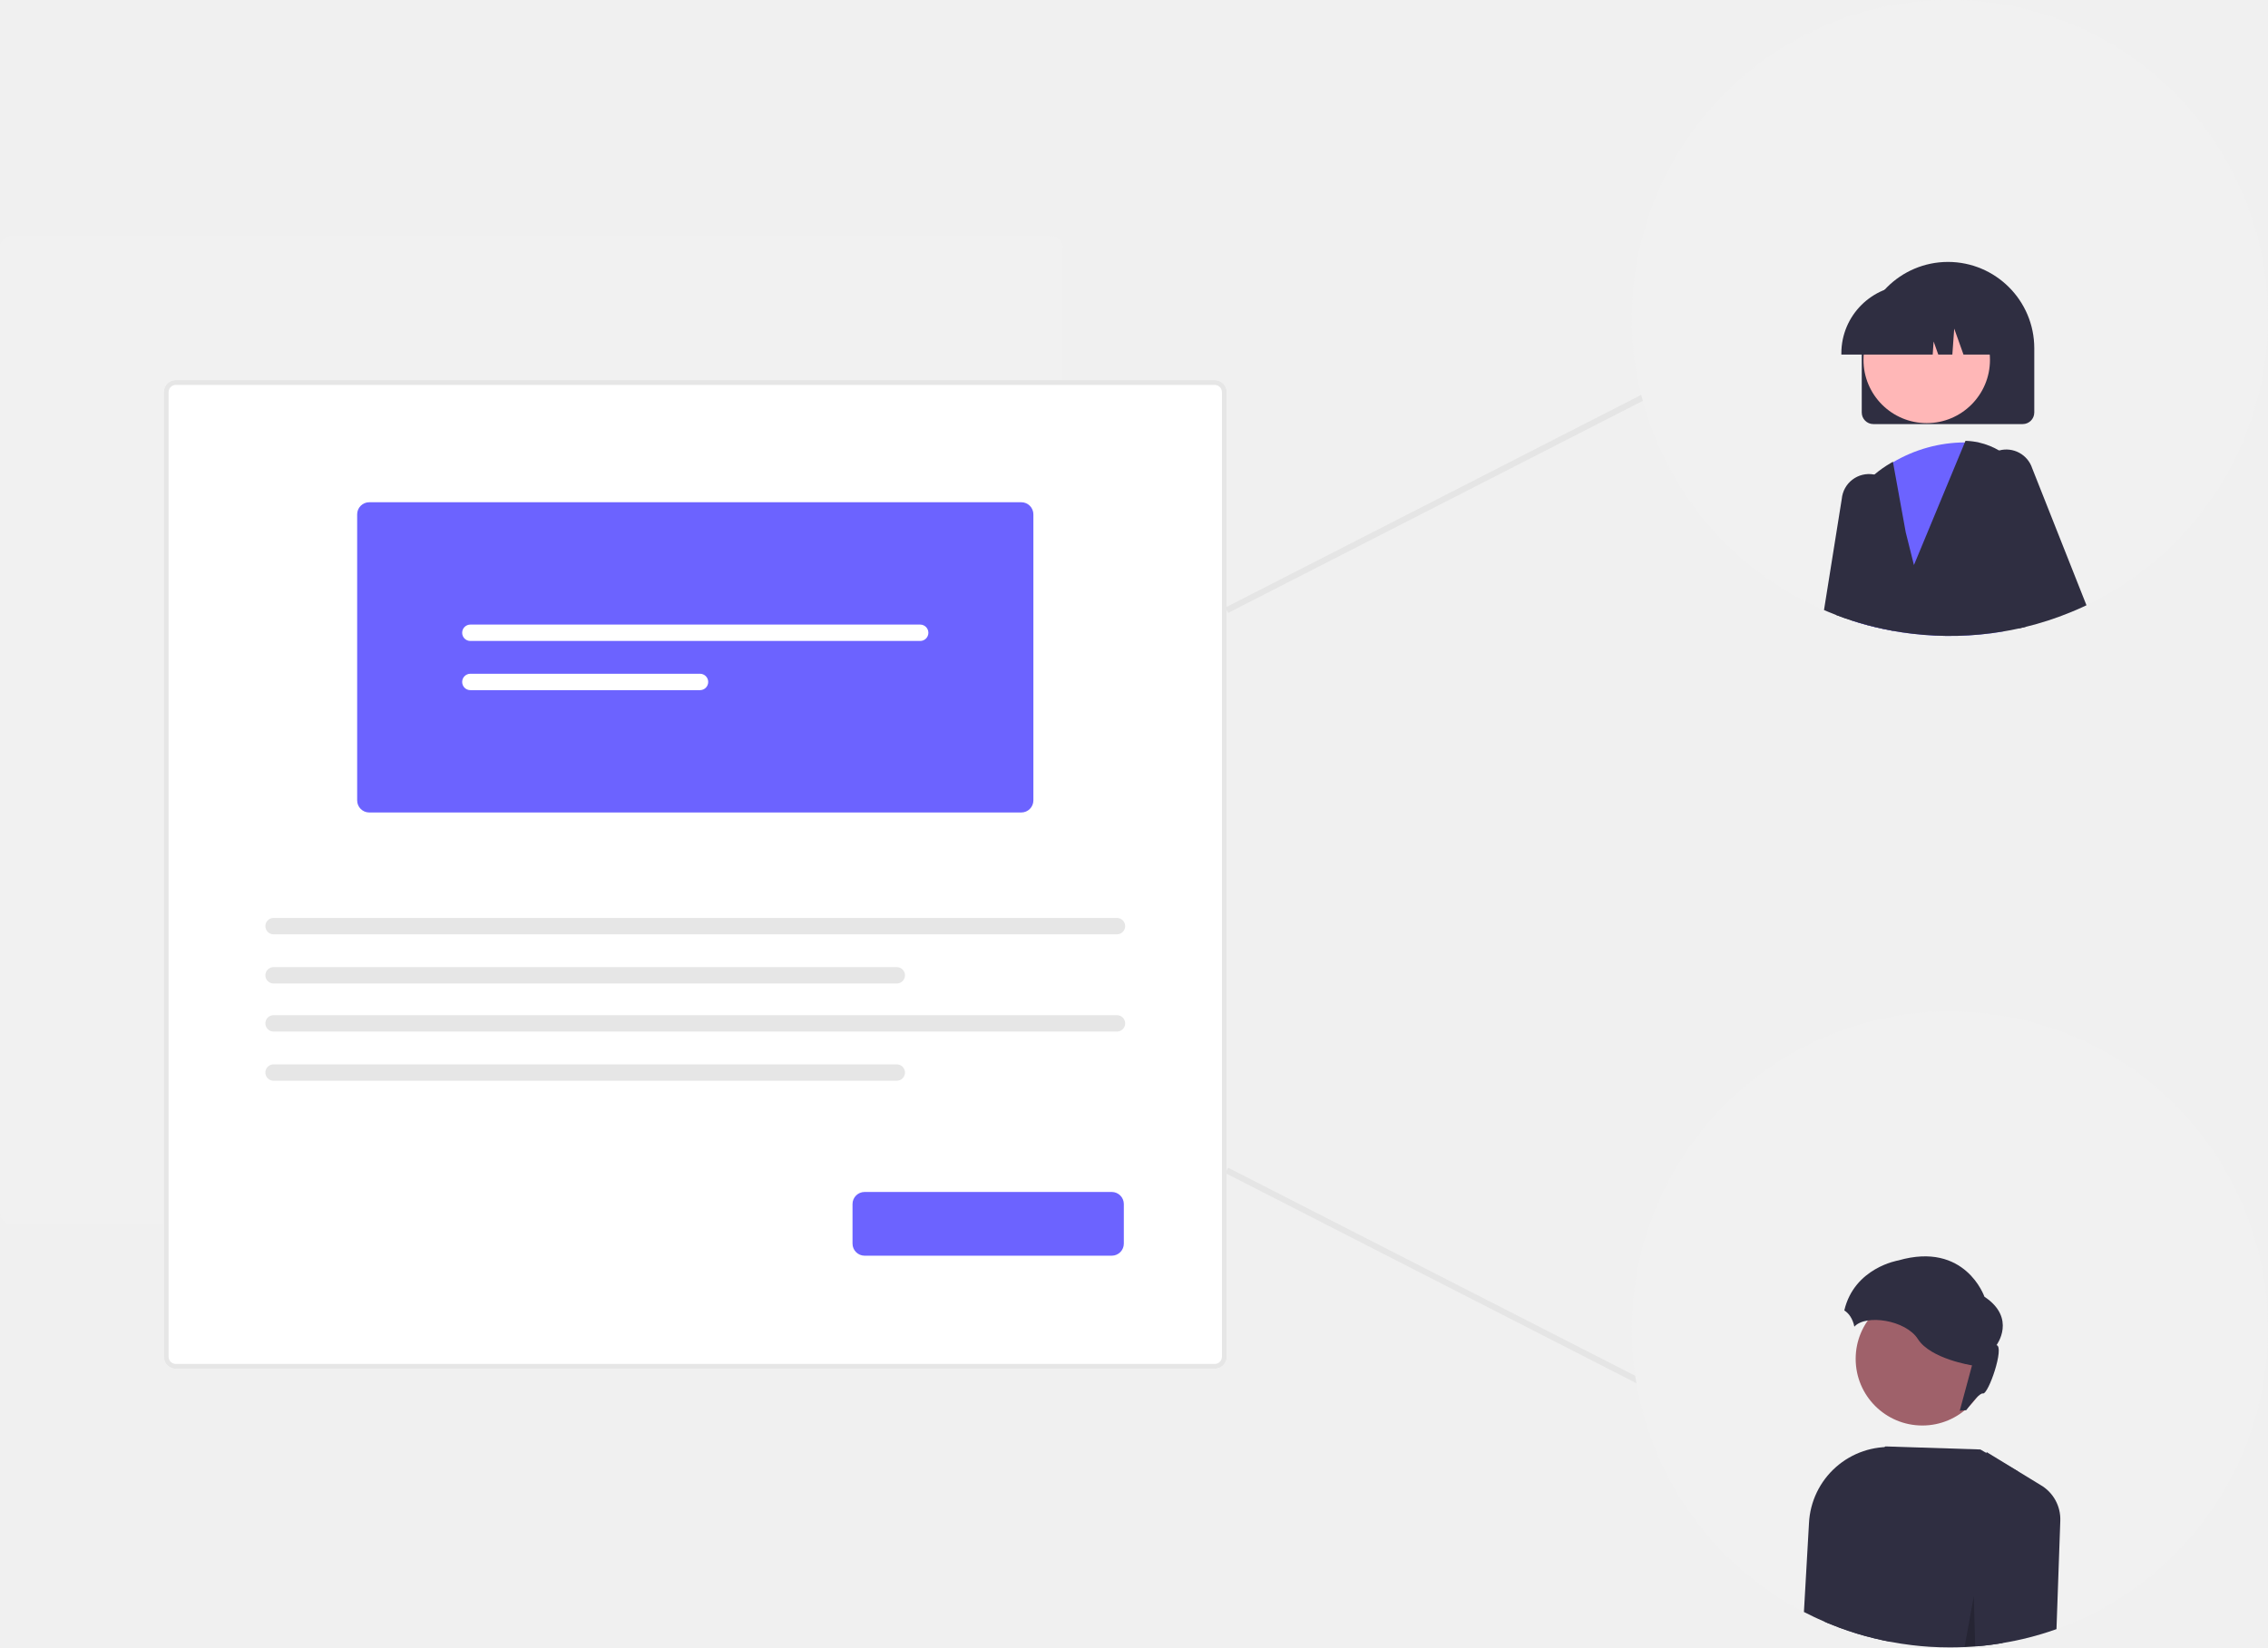
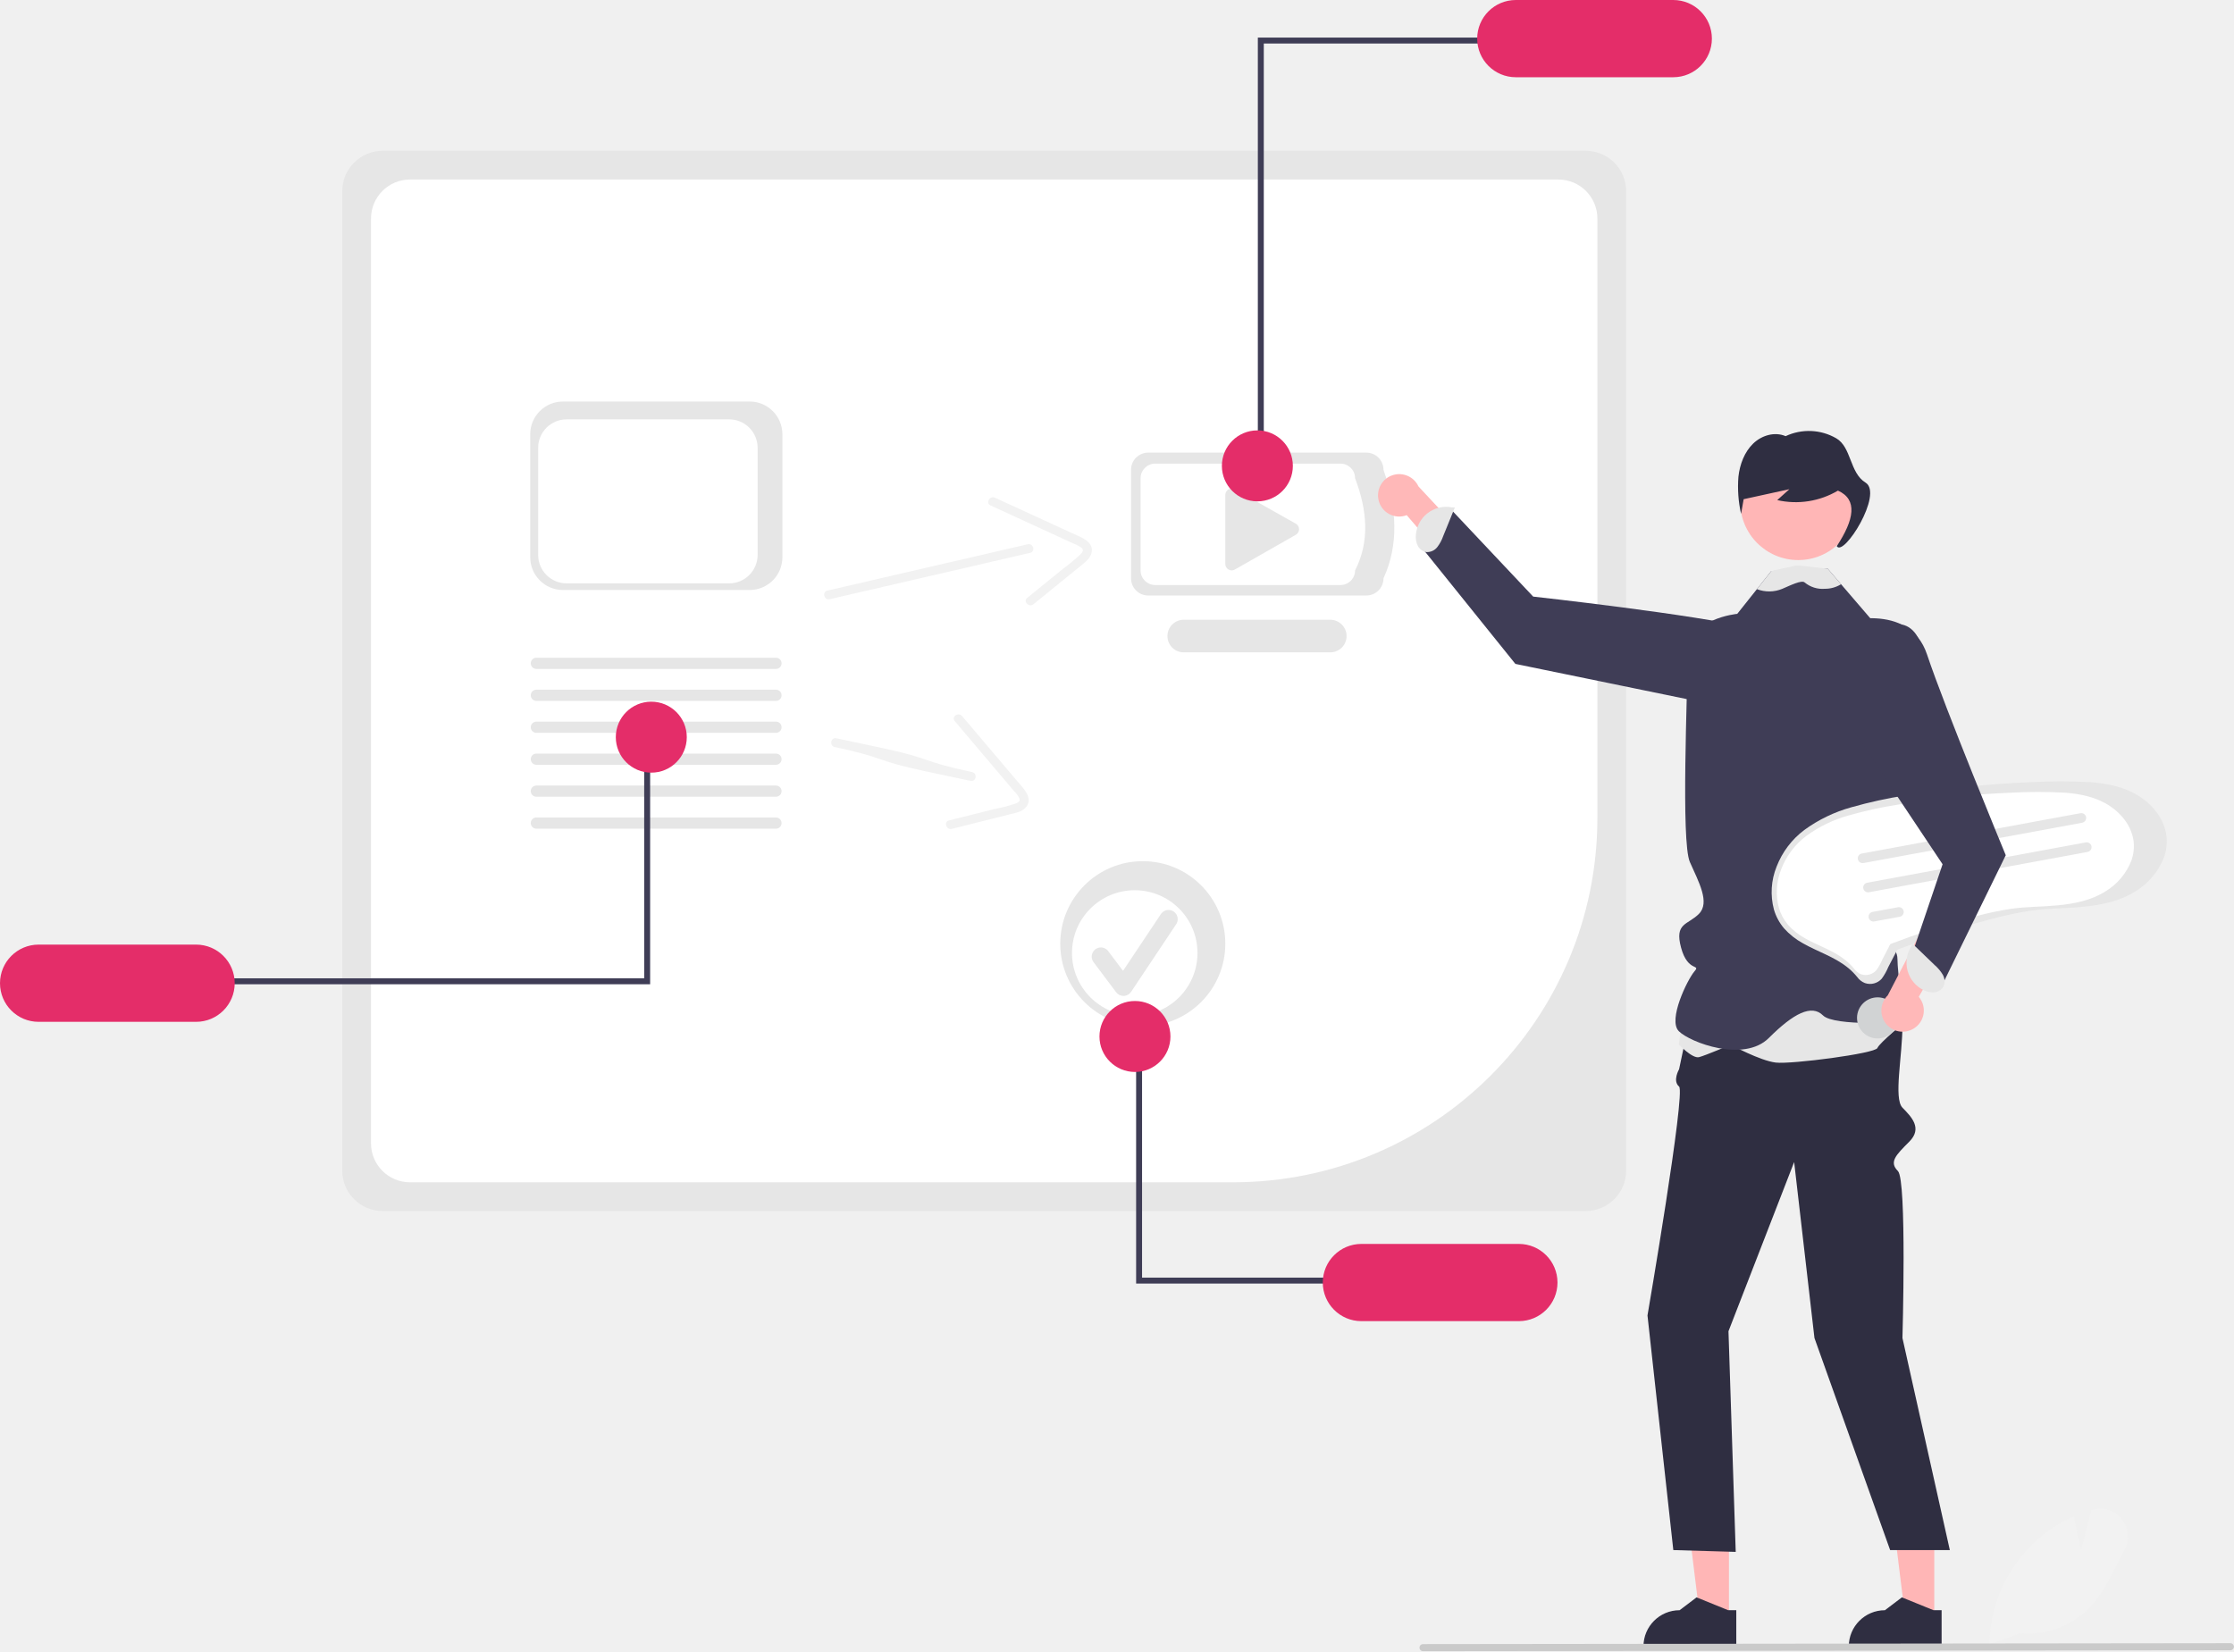
- <svg xmlns="http://www.w3.org/2000/svg" data-name="Layer 1" width="748.756" height="544" viewBox="0 0 748.756 544">
-   <path id="afc9d580-0597-47f8-8d6e-fc257147a8f0-88" data-name="Path 141" d="M572.581,582.361H229.608a3.992,3.992,0,0,1-3.986-3.986V259.866a3.992,3.992,0,0,1,3.986-3.986H572.581a3.992,3.992,0,0,1,3.986,3.986V578.373a3.991,3.991,0,0,1-3.986,3.986Z" transform="translate(-225.622 -178)" fill="#f1f1f1" />
-   <path id="e34981b4-331f-4814-b9c1-049fb16dec76-89" data-name="Path 141" d="M626.645,629.99H283.673a3.992,3.992,0,0,1-3.986-3.986V307.496a3.992,3.992,0,0,1,3.986-3.986H626.645a3.992,3.992,0,0,1,3.986,3.986V626.003a3.991,3.991,0,0,1-3.986,3.986Z" transform="translate(-225.622 -178)" fill="#fff" />
-   <path id="a2600800-a3f4-47d1-8737-15b465535924-90" data-name="Path 141" d="M626.645,629.99H283.673a3.992,3.992,0,0,1-3.986-3.986V307.496a3.992,3.992,0,0,1,3.986-3.986H626.645a3.992,3.992,0,0,1,3.986,3.986V626.003a3.991,3.991,0,0,1-3.986,3.986ZM283.673,305.101a2.395,2.395,0,0,0-2.39,2.39v318.513a2.395,2.395,0,0,0,2.39,2.39H626.645a2.394,2.394,0,0,0,2.39-2.39V307.496a2.395,2.395,0,0,0-2.39-2.39Z" transform="translate(-225.622 -178)" fill="#e6e6e6" />
-   <path id="a8fe7ae2-6f47-45df-be8d-b892880563c0-91" data-name="Path 154" d="M562.796,446.295H347.522a3.991,3.991,0,0,1-3.986-3.986V347.835a3.991,3.991,0,0,1,3.986-3.986H562.796A3.991,3.991,0,0,1,566.782,347.835v94.473A3.991,3.991,0,0,1,562.796,446.295Z" transform="translate(-225.622 -178)" fill="#6c63ff" />
-   <path id="b7bf9426-ca73-4358-890f-d1376d5f4b12-92" data-name="Path 142" d="M380.908,384.245a2.706,2.706,0,0,0,0,5.413H529.41a2.706,2.706,0,0,0,0-5.413Z" transform="translate(-225.622 -178)" fill="#fff" />
-   <path id="b3681a75-ff01-4122-a583-752cbc1ce68c-93" data-name="Path 143" d="M380.908,400.485a2.706,2.706,0,0,0,0,5.413h75.813a2.706,2.706,0,0,0,0-5.413Z" transform="translate(-225.622 -178)" fill="#fff" />
-   <path id="a75e283e-50b0-4235-b5a4-12e675701b13-94" data-name="Path 142" d="M315.938,481.116a2.706,2.706,0,0,0,0,5.413H594.38a2.706,2.706,0,0,0,0-5.413Z" transform="translate(-225.622 -178)" fill="#e6e6e6" />
-   <path id="e687bd99-3e2f-4168-8720-c6d93eec3351-95" data-name="Path 143" d="M315.938,497.356a2.706,2.706,0,0,0,0,5.413H521.691a2.706,2.706,0,0,0,0-5.413Z" transform="translate(-225.622 -178)" fill="#e6e6e6" />
-   <path id="fc98a7a5-65df-4714-b48f-420e305e1e91-96" data-name="Path 142" d="M315.938,513.228a2.706,2.706,0,0,0,0,5.413H594.38a2.706,2.706,0,0,0,0-5.413Z" transform="translate(-225.622 -178)" fill="#e6e6e6" />
-   <path id="b3271b61-6b23-4d85-98aa-a8ac62b2a491-97" data-name="Path 143" d="M315.938,529.467a2.706,2.706,0,0,0,0,5.413H521.691a2.706,2.706,0,0,0,0-5.413Z" transform="translate(-225.622 -178)" fill="#e6e6e6" />
-   <path id="aa38f211-9440-40aa-9a64-89f0e0d5fce4-98" data-name="Path 154" d="M592.658,592.651H511.059a3.991,3.991,0,0,1-3.986-3.986V575.591a3.991,3.991,0,0,1,3.986-3.986h81.599a3.991,3.991,0,0,1,3.986,3.986v13.074A3.991,3.991,0,0,1,592.658,592.651Z" transform="translate(-225.622 -178)" fill="#6c63ff" />
-   <rect x="622.142" y="343.24" width="154.855" height="2" transform="translate(-305.6369 178.351) rotate(-27.09063)" fill="#e5e5e5" />
-   <rect x="698.57" y="522.312" width="2" height="154.855" transform="translate(-378.5235 771.5667) rotate(-62.9181)" fill="#e5e5e5" />
-   <path d="M974.378,283a105.092,105.092,0,0,1-57.24,93.54c-.89.46-1.79.91-2.69,1.33-.53.26-1.06.5-1.59.74-1.3.59-2.62,1.16-3.95,1.69a101.522,101.522,0,0,1-14.57,4.71c-.7.18-1.42.34-2.13.5q-2.685.6-5.41,1.04a105.579,105.579,0,0,1-30,.7q-3.105-.36-6.16-.92c-.97-.18-1.94-.37-2.9-.57-.13-.03-.26-.06-.39-.08a99.331,99.331,0,0,1-10.2-2.72c-1.8-.58-3.59-1.2-5.34-1.88q-1.365-.525-2.7-1.08c-.44-.18-.88-.37-1.31-.56A105.009,105.009,0,1,1,974.378,283Z" transform="translate(-225.622 -178)" fill="#f1f1f1" />
-   <path d="M974.378,617a105.331,105.331,0,0,1-44.97,86.17c-.26.18-.52.36-.78.53-1.52,1.05-3.07,2.06-4.66,3.01-1.01.62-2.04,1.22-3.07,1.81-1.24.7-2.49,1.37-3.76,2.02-.29.15-.58.3-.88.44-1.06.54-2.13,1.06-3.22,1.55-.06.03-.12.05-.18.08-.36.16-.73.33-1.11.49-2.35,1.04-4.75,2-7.2,2.86-.17.07-.35.13-.53.19a101.17,101.17,0,0,1-17.25,4.4c-1.11.2-2.229.36-3.35.51-.18.03-.37.06-.55.08-1.53.2-3.07.36-4.62.49-.18.02-.36.03-.54.04-1.16.1-2.33.17-3.51.22-1.6.07-3.2.11-4.82.11q-3.405,0-6.77-.21c-1.95-.13-3.89-.3-5.81-.54-1.17-.14-2.34-.3-3.49-.48-1.27-.19-2.54-.41-3.79-.65-.62-.12-1.24-.25-1.86-.38-.1-.02-.21-.04-.31-.06-1-.21-1.99-.43-2.97-.68a100.543,100.543,0,0,1-11.46-3.5q-1.92-.72-3.81-1.5c-.39-.16-.78-.33-1.16-.5-.69-.29-1.37-.6-2.05-.91-.51-.23-1.02-.47-1.53-.71-1.08-.5-2.14-1.03-3.2-1.58-.85-.43-1.7-.89-2.53-1.35-.02-.01-.03-.02-.05-.03A105.008,105.008,0,1,1,974.378,617Z" transform="translate(-225.622 -178)" fill="#f1f1f1" />
-   <path d="M868.738,264.49a28.514,28.514,0,0,0-28.48,28.48v21.25a3.828,3.828,0,0,0,3.83,3.82h49.3a3.828,3.828,0,0,0,3.83-3.82V292.97A28.517,28.517,0,0,0,868.738,264.49Z" transform="translate(-225.622 -178)" fill="#2f2e41" />
-   <path d="M854.188,353.9l-2.73-12.3a9.012,9.012,0,0,0-2.57-4.58,10.853,10.853,0,0,0-3.95-2.19c-.17-.04-.34-.08-.52-.11a1.921,1.921,0,0,0-.23-.05,9.015,9.015,0,0,0-10.52,8.04l-2.32,14.51L827.798,379.44c.43.19.87.38,1.31.56q1.335.555,2.7,1.08c1.75.68,3.54,1.3,5.34,1.88a99.331,99.331,0,0,0,10.2,2.72c.13.02.26.05.39.08.96.2,1.93.39,2.9.57l4.85-26.57Z" transform="translate(-225.622 -178)" fill="#2f2e41" />
-   <circle cx="636.09" cy="118.843" r="20.879" fill="#ffb7b7" />
-   <path d="M884.278,366.72l-4.46-35.16-.94-7.45h-.01l-.42-.01c-1.42-.05-2.8-.06-4.16-.01a46.849,46.849,0,0,0-23.71,6.56,44.622,44.622,0,0,0-5.36,3.84l-.08.08-.2.26-7.09,9.12-.01.18-.69,38.83a99.331,99.331,0,0,0,10.2,2.72c.13.02.26.05.39.08.96.2,1.93.39,2.9.57q3.06.555,6.16.92a105.579,105.579,0,0,0,30-.7Z" transform="translate(-225.622 -178)" fill="#6c63ff" />
-   <path d="M891.578,331.79a23.331,23.331,0,0,0-12.7-7.68h-.01a22.459,22.459,0,0,0-4.02-.53l-.35-.01-.21.52-16.8,40.5-2.71-10.82L850.578,330.65l-.03-.17-.63.37a37.149,37.149,0,0,0-5.5,3.87A37.598,37.598,0,0,0,831.588,357.26a38.3,38.3,0,0,0-.47,7.89l.69,15.93c1.75.68,3.54,1.3,5.34,1.88a99.331,99.331,0,0,0,10.2,2.72c.13.02.26.05.39.08.96.2,1.93.39,2.9.57q3.06.555,6.16.92a105.579,105.579,0,0,0,30-.7q2.73-.435,5.41-1.04c.71-.16,1.43-.32,2.13-.5l-1.51-4.45,4-30.89A23.186,23.186,0,0,0,891.578,331.79Z" transform="translate(-225.622 -178)" fill="#2f2e41" />
-   <path d="M896.538,332.65A8.991,8.991,0,0,0,885.598,326.76a8.189,8.189,0,0,0-1.06.35,8.996,8.996,0,0,0-5.6,8.35l.04,18.69,5.3,12.57,7.93,18.79c.71-.16,1.43-.32,2.13-.5a101.522,101.522,0,0,0,14.57-4.71c1.33-.53,2.65-1.1,3.95-1.69.53-.24,1.06-.48,1.59-.74Z" transform="translate(-225.622 -178)" fill="#2f2e41" />
-   <path d="M860.308,272.14H856.048a22.528,22.528,0,0,0-22.52,22.53v.42h30.15l.31-4.33,1.54,4.33h4.64l.62-8.58,3.06,8.58h8.98v-.42A22.551,22.551,0,0,0,860.308,272.14Z" transform="translate(-225.622 -178)" fill="#2f2e41" />
-   <path d="M851.158,655.88A26.461,26.461,0,0,0,822.838,680.99l-1.67,29.31c1.06.55,2.12,1.08,3.2,1.58.51.24,1.02.48,1.53.71.68.31,1.36.62,2.05.91.38.17.77.34,1.16.5q1.89.78,3.81,1.5a100.543,100.543,0,0,0,11.46,3.5c.98.25,1.97.47,2.97.68.1.02.21.04.31.06.62.13,1.24.26,1.86.38l2.12-64.21Z" transform="translate(-225.622 -178)" fill="#2f2e41" />
-   <path d="M878.248,721.63c1.55-.13,3.09-.29,4.62-.49.18-.02.37-.05.55-.08,1.12-.15,2.24-.31,3.35-.51.09-2.71.06-4.66.06-4.9l4.97-51.79-10.36-6.04-2.02-1.18-31.32-1.01-.26.22-15.04,13.04-4.85,44.61c.38.17.77.34,1.16.5q1.89.78,3.81,1.5a100.57,100.57,0,0,0,11.46,3.5c.98.25,1.97.47,2.97.68.1.02.21.04.31.06.62.13,1.24.26,1.86.38,1.25.24,2.52.46,3.79.65,1.15.18,2.32.34,3.49.48,1.92.24,3.86.41,5.81.54q3.36.21,6.77.21c1.62,0,3.22-.04,4.82-.11,1.18-.05,2.35-.12,3.51-.22Z" transform="translate(-225.622 -178)" fill="#2f2e41" />
-   <path d="M899.198,668.32l-17.74-10.84-.02.34-3.19,63.81c1.55-.13,3.09-.29,4.62-.49.18-.02.37-.05.55-.08,1.12-.15,2.24-.31,3.35-.51a101.17,101.17,0,0,0,17.25-4.4c.18-.06.36-.12.53-.19l1.26-35.78A13.096,13.096,0,0,0,899.198,668.32Z" transform="translate(-225.622 -178)" fill="#2f2e41" />
-   <circle cx="634.638" cy="448.716" r="22.008" fill="#9f616a" />
-   <path d="M852.303,594.219c22.165-6.392,28.456,11.979,28.456,11.979,10.684,7.088,3.995,15.975,3.995,15.975,2.696.599-2.694,16.375-4.492,15.975-.959-.213-3.425,2.731-5.517,5.522a11.07,11.07,0,0,0-2.137.205l4.058-15.013s-13.679-2.096-17.873-8.685c-4.012-6.304-17.221-8.295-20.98-4.084a9.505,9.505,0,0,0-1.341-3.404,6.801,6.801,0,0,0-1.971-1.976C837.826,596.59,852.303,594.219,852.303,594.219Z" transform="translate(-225.622 -178)" fill="#2f2e41" />
-   <path d="M877.708,721.67c-1.16.1-2.33.17-3.51.22l3.08-16.92v1.17Z" transform="translate(-225.622 -178)" opacity="0.2" />
+ <svg xmlns="http://www.w3.org/2000/svg" data-name="Layer 1" width="751.951" height="555.868" viewBox="0 0 751.951 555.868">
+   <path d="M757.765,579.763H352.83a13.625,13.625,0,0,1-13.609-13.609V236.431a13.625,13.625,0,0,1,13.609-13.609H757.765a13.625,13.625,0,0,1,13.609,13.609V566.154A13.625,13.625,0,0,1,757.765,579.763Z" transform="translate(-224.0247 -172.0659)" fill="#e6e6e6" />
+   <path d="M362.011,232.509a13.124,13.124,0,0,0-13.109,13.109V556.975a13.124,13.124,0,0,0,13.109,13.108H639.174a122.66,122.66,0,0,0,122.521-122.521V245.618a13.124,13.124,0,0,0-13.109-13.109Z" transform="translate(-224.0247 -172.0659)" fill="#fff" />
+   <path d="M683.925,372.54H610.5a5.782,5.782,0,0,1-5.776-5.776V330.219a5.782,5.782,0,0,1,5.776-5.776h73.424a5.782,5.782,0,0,1,5.776,5.776c4.543,12.932,5.189,25.221,0,36.545A5.782,5.782,0,0,1,683.925,372.54Z" transform="translate(-224.0247 -172.0659)" fill="#e6e6e6" />
+   <path d="M675.226,369.008H612.845a4.913,4.913,0,0,1-4.907-4.907V333.052a4.913,4.913,0,0,1,4.907-4.907h62.382a4.913,4.913,0,0,1,4.907,4.907c4.21,11.058,4.887,21.521,0,31.049A4.913,4.913,0,0,1,675.226,369.008Z" transform="translate(-224.0247 -172.0659)" fill="#fff" />
+   <path d="M671.862,391.683H622.4a5.488,5.488,0,0,1-.02-10.975h49.482a5.488,5.488,0,0,1,0,10.975Z" transform="translate(-224.0247 -172.0659)" fill="#e6e6e6" />
+   <path d="M638.606,336.528a2.153,2.153,0,0,0-2.146,2.149v23.261a2.145,2.145,0,0,0,3.208,1.864l20.531-11.707a2.144,2.144,0,0,0-.01-3.733l-20.53-11.555A2.142,2.142,0,0,0,638.606,336.528Z" transform="translate(-224.0247 -172.0659)" fill="#e6e6e6" />
+   <path d="M938.139,683.43a9.168,9.168,0,0,0-9.789-3.129l-.384.114-3.447,13.459c-.516-2.006-1.622-6.534-2.318-10.966l-.06-.366-.342.15a46.75,46.75,0,0,0-10.084,6.078A48.361,48.361,0,0,0,893.631,725.188l-.006.258-.006.162.456-.162,9.795-3.501a29.241,29.241,0,0,0,23.578-8.792c3.958-4.174,6.672-9.543,9.297-14.738.769-1.513,1.555-3.075,2.36-4.576A9.319,9.319,0,0,0,938.139,683.43Z" transform="translate(-224.0247 -172.0659)" fill="#f2f2f2" />
+   <path d="M687.995,340.212a7.098,7.098,0,0,0,9.517,5.28l29.275,34.056,3.706-12.572-29.023-31.157a7.136,7.136,0,0,0-13.474,4.393Z" transform="translate(-224.0247 -172.0659)" fill="#ffb8b8" />
+   <polygon points="581.955 545.239 572.267 545.239 567.658 507.87 581.957 507.87 581.955 545.239" fill="#ffb6b6" />
+   <path d="M805.721,714.141l-10.344-4.207-.296-.122-5.711,4.329a12.161,12.161,0,0,0-12.159,12.159v.395h31.237V714.141Z" transform="translate(-224.0247 -172.0659)" fill="#2f2e41" />
+   <polygon points="651.067 545.239 641.379 545.239 636.77 507.87 651.069 507.87 651.067 545.239" fill="#ffb6b6" />
+   <path d="M874.833,714.141l-10.344-4.207-.296-.122-5.711,4.329a12.161,12.161,0,0,0-12.159,12.159v.395h31.237V714.141Z" transform="translate(-224.0247 -172.0659)" fill="#2f2e41" />
+   <path d="M852.226,494.155s12.152,12.642,12.152,23.029-3.038,24.65,0,27.772,6.835,6.919,2.278,11.476-6.835,6.835-3.797,9.873,1.519,56.201,1.519,56.201L880.327,693.897H860.234l-25.475-71.391-6.835-59.239-22.105,56.96,2.441,74.282-21.006-.613-8.695-78.985s12.911-75.134,10.633-77.06,0-5.813,0-5.813l6.076-28.77Z" transform="translate(-224.0247 -172.0659)" fill="#2f2e41" />
+   <path d="M828.435,404.522s4.132-16.282-14.904-20.95-73.449-10.665-73.449-10.665l-27.499-29.18-9.318,13.532,30.827,38.308,73.043,15.003Z" transform="translate(-224.0247 -172.0659)" fill="#3f3d56" />
+   <path d="M707.794,356.262a12.889,12.889,0,0,0,1.979-3.665l3.944-9.69-1.024-.043a10.23,10.23,0,0,0-12.095,9.316,6.661,6.661,0,0,0,.644,3.621,3.947,3.947,0,0,0,2.891,2.12A4.364,4.364,0,0,0,707.794,356.262Z" transform="translate(-224.0247 -172.0659)" fill="#e6e6e6" />
+   <path d="M791.388,507.149l-2.278,16.516s4.557,4.894,6.835,4.282,10.633-4.173,10.633-4.173,9.873,5.396,15.189,6.008,33.417-3.059,34.176-4.894,9.587-9.019,9.587-9.019l-3.511-20.955Z" transform="translate(-224.0247 -172.0659)" fill="#e6e6e6" />
+   <path d="M865.383,449.369s-1.929,15.926-.41,17.392c1.519,1.458-1.519,10.686-4.557,16.762s2.278,6.835,2.278,11.392,2.278,21.265,2.278,21.265-23.544,1.519-27.341-2.278-9.873-.759-18.227,7.595-26.498,1.519-30.295-2.278,2.954-17.468,5.233-20.118-2.195.418-4.473-7.982,2.195-7.595,5.992-11.392,0-10.633-3.038-17.468-.759-57.72-.759-69.871,16.708-13.671,16.708-13.671l6.615-8.316,4.861-6.114,9.524-.38.251-.008,9.212-.372,4.473,5.21,9.873,11.498,11.392,2.278c9.114,3.038,6.835,22.025,6.835,22.025Z" transform="translate(-224.0247 -172.0659)" fill="#3f3d56" />
+   <circle cx="605.277" cy="169.023" r="19.522" fill="#ffb6b6" />
+   <path d="M851.938,334.521c-5.37-3.293-4.682-11.903-9.855-14.91a18.424,18.424,0,0,0-17.032-.715c-3.644-1.559-8.01-.315-10.925,2.5s-4.493,6.968-4.959,11.145a41.705,41.705,0,0,0,.894,12.526q.434-2.475.869-4.949l15.39-3.364q-2.044,1.836-4.087,3.672a27.956,27.956,0,0,0,20.437-3.196c6.7,3.004,5.486,9.749-.396,18.701C844.551,359.729,858.056,338.274,851.938,334.521Z" transform="translate(-224.0247 -172.0659)" fill="#2f2e41" />
+   <path d="M843.708,368.736a1.542,1.542,0,0,1-.137.099,10.227,10.227,0,0,1-5.324,1.443,9.414,9.414,0,0,1-6.782-2.127c-.995-.942-4.952,1.048-7.549,2.149a11.46,11.46,0,0,1-8.529.099l4.861-6.114,8.011-1.776h2l8.976,1.017Z" transform="translate(-224.0247 -172.0659)" fill="#e6e6e6" />
+   <path d="M974.791,727.627l-271.75.307a1.191,1.191,0,1,1-.012-2.381h.012l271.75-.307a1.191,1.191,0,0,1,0,2.381Z" transform="translate(-224.0247 -172.0659)" fill="#cacaca" />
+   <polygon points="425.383 155.694 423.383 155.694 423.383 12.651 502.04 12.651 502.04 14.651 425.383 14.651 425.383 155.694" fill="#3f3d56" />
+   <path d="M787.237,172.066h-53a13,13,0,1,0,0,26h53a13,13,0,0,0,0-26Z" transform="translate(-224.0247 -172.0659)" fill="#e42d69" />
+   <circle cx="423.223" cy="156.834" r="11.946" fill="#e42d69" />
+   <path d="M503.297,373.788,555.703,361.661l15.042-3.481c1.882-.435,1.1-3.332-.782-2.897l-52.406,12.127-15.043,3.481c-1.882.435-1.1,3.332.782,2.897Z" transform="translate(-224.0247 -172.0659)" fill="#f2f2f2" />
+   <path d="M557.413,342.206l28.055,12.905a9.289,9.289,0,0,1,2.655,1.437c.774.758.211,1.488-.421,2.149a63.263,63.263,0,0,1-5.971,4.929l-11.952,9.717c-1.5,1.22.617,3.348,2.103,2.14l10.41-8.463,5.205-4.232c1.475-1.199,3.27-2.422,3.862-4.332,1.245-4.013-3.668-5.608-6.399-6.864l-12.217-5.62L558.94,339.623c-1.74-.8-3.281,1.776-1.528,2.583Z" transform="translate(-224.0247 -172.0659)" fill="#f2f2f2" />
+   <path d="M944.566,440.449c-4.998-3.389-11.07-4.648-17.005-5.075a182.41,182.41,0,0,0-20.252.024q-10.51.416-20.977,1.521-10.452,1.106-20.817,2.899a153.828,153.828,0,0,0-18.331,4.012,49.195,49.195,0,0,0-15.852,7.655,28.072,28.072,0,0,0-9.315,12.325,22.891,22.891,0,0,0-.899,14.456,17.234,17.234,0,0,0,3.408,6.331,23.744,23.744,0,0,0,6.348,5.026c4.958,2.831,10.576,4.533,15.06,8.158a21.29,21.29,0,0,1,3.215,3.197,5.835,5.835,0,0,0,2.583,2.032,5.275,5.275,0,0,0,5.668-1.459,19.189,19.189,0,0,0,2.231-3.966l2.366-4.564a6.382,6.382,0,0,1,.591-1.141c.177-.211-.14.004-.079-.051.033-.031.102-.03.14-.054a3.427,3.427,0,0,1,.611-.234q3.282-1.251,6.594-2.425c8.149-2.904,16.397-5.581,24.774-7.75a119.875,119.875,0,0,1,13.096-2.74c5.716-.814,11.518-.72,17.26-1.276,6.182-.599,12.56-1.85,17.862-5.254a23.193,23.193,0,0,0,9.602-11.493,16.08,16.08,0,0,0,.801-7.116C952.56,448.052,949.01,443.462,944.566,440.449Z" transform="translate(-224.0247 -172.0659)" fill="#e6e6e6" />
+   <path d="M934.337,443.503c-4.517-3.062-10.004-4.2-15.367-4.586a164.839,164.839,0,0,0-18.301.022q-9.497.376-18.956,1.374-9.445 1-18.811,2.62a139.01,139.01,0,0,0-16.565,3.626A44.456,44.456,0,0,0,832.011,453.476a25.368,25.368,0,0,0-8.418,11.138,20.686,20.686,0,0,0-.813,13.063,15.574,15.574,0,0,0,3.079,5.721,21.457,21.457,0,0,0,5.737,4.542c4.48,2.558,9.557,4.097,13.609,7.372a19.239,19.239,0,0,1,2.906,2.889,5.273,5.273,0,0,0,2.334,1.836,4.767,4.767,0,0,0,5.122-1.319,17.341,17.341,0,0,0,2.016-3.584l2.138-4.124a5.767,5.767,0,0,1,.534-1.031c.16-.191-.126.004-.072-.046.03-.028.092-.027.126-.049a3.097,3.097,0,0,1,.552-.212q2.966-1.131,5.959-2.191c7.364-2.625,14.817-5.044,22.388-7.003a108.324,108.324,0,0,1,11.835-2.476c5.165-.736,10.409-.65,15.597-1.153,5.586-.541,11.351-1.672,16.141-4.748a20.959,20.959,0,0,0,8.677-10.386,14.531,14.531,0,0,0,.724-6.43C941.561,450.373,938.352,446.226,934.337,443.503Z" transform="translate(-224.0247 -172.0659)" fill="#fff" />
+   <path d="M924.877,449.033,851.276,462.607a1.628,1.628,0,1,1-.6-3.201l.01-.002,73.601-13.575a1.628,1.628,0,1,1,.591,3.203Z" transform="translate(-224.0247 -172.0659)" fill="#e6e6e6" />
+   <path d="M926.69,458.862,853.089,472.437a1.628,1.628,0,1,1-.6-3.201l.01-.002,73.601-13.575a1.628,1.628,0,1,1,.591,3.203Z" transform="translate(-224.0247 -172.0659)" fill="#e6e6e6" />
+   <path d="M863.479,480.684l-8.577,1.582a1.628,1.628,0,0,1-.591-3.203l8.577-1.582a1.628,1.628,0,0,1,.591,3.203Z" transform="translate(-224.0247 -172.0659)" fill="#e6e6e6" />
+   <circle cx="856.01" cy="514.742" r="6.921" transform="translate(-303.1895 -8.26639) rotate(-10.45006)" fill="#d1d3d4" />
+   <path d="M476.366,370.688H413.5a11.021,11.021,0,0,1-11.008-11.008V318.248a11.021,11.021,0,0,1,11.008-11.008h62.866A11.021,11.021,0,0,1,487.374,318.248v41.433A11.021,11.021,0,0,1,476.366,370.688Z" transform="translate(-224.0247 -172.0659)" fill="#e6e6e6" />
+   <path d="M469.457,368.456H414.744a9.592,9.592,0,0,1-9.58-9.58V322.817a9.592,9.592,0,0,1,9.58-9.58h54.713a9.592,9.592,0,0,1,9.58,9.58V358.876A9.592,9.592,0,0,1,469.457,368.456Z" transform="translate(-224.0247 -172.0659)" fill="#fff" />
+   <path d="M485.221,408.017H404.555a1.882,1.882,0,0,1,0-3.764h80.666a1.882,1.882,0,0,1,0,3.764Z" transform="translate(-224.0247 -172.0659)" fill="#e6e6e6" />
+   <path d="M485.221,397.261H404.555a1.882,1.882,0,0,1,0-3.764h80.666a1.882,1.882,0,0,1,0,3.764Z" transform="translate(-224.0247 -172.0659)" fill="#e6e6e6" />
+   <path d="M485.221,418.772H404.555a1.882,1.882,0,1,1,0-3.764h80.666a1.882,1.882,0,1,1,0,3.764Z" transform="translate(-224.0247 -172.0659)" fill="#e6e6e6" />
+   <path d="M485.221,429.527H404.555a1.882,1.882,0,1,1,0-3.764h80.666a1.882,1.882,0,1,1,0,3.764Z" transform="translate(-224.0247 -172.0659)" fill="#e6e6e6" />
+   <path d="M485.221,440.283H404.555a1.882,1.882,0,1,1,0-3.764h80.666a1.882,1.882,0,1,1,0,3.764Z" transform="translate(-224.0247 -172.0659)" fill="#e6e6e6" />
+   <path d="M485.221,451.038H404.555a1.882,1.882,0,0,1,0-3.764h80.666a1.882,1.882,0,0,1,0,3.764Z" transform="translate(-224.0247 -172.0659)" fill="#e6e6e6" />
+   <polygon points="216.83 254.306 218.83 254.306 218.83 331.349 74.173 331.349 74.173 329.349 216.83 329.349 216.83 254.306" fill="#3f3d56" />
+   <path d="M237.025,516.066h53a13,13,0,0,0,0-26h-53a13,13,0,0,0,0,26Z" transform="translate(-224.0247 -172.0659)" fill="#e42d69" />
+   <circle cx="219.223" cy="248.166" r="11.946" fill="#e42d69" />
+   <path d="M504.992,423.551c17.539,3.728,13.077,4.455,30.616,8.183l15.103,3.21c1.889.402,2.406-2.554.516-2.956-17.539-3.728-13.077-4.455-30.616-8.183l-15.103-3.21c-1.889-.402-2.407,2.554-.516,2.956Z" transform="translate(-224.0247 -172.0659)" fill="#f2f2f2" />
+   <path d="M545.388,414.829l19.961,23.563a9.288,9.288,0,0,1,1.798,2.425c.381,1.015-.439,1.437-1.291,1.769A63.258,63.258,0,0,1,558.36,444.525l-14.941,3.748c-1.876.471-.858,3.295,1,2.829l13.013-3.265,6.507-1.632c1.843-.462,3.987-.812,5.332-2.292,2.826-3.109-.951-6.633-2.894-8.927L557.685,424.726l-9.819-11.591c-1.238-1.461-3.724.222-2.477,1.694Z" transform="translate(-224.0247 -172.0659)" fill="#f2f2f2" />
+   <circle cx="384.653" cy="317.695" r="27.78" fill="#e6e6e6" />
+   <circle cx="381.945" cy="320.814" r="21.119" fill="#fff" />
+   <path d="M602.18,507.338a3.089,3.089,0,0,1-2.472-1.236l-7.579-10.105a3.09,3.09,0,1,1,4.942-3.71l.002.003,4.958,6.611,12.735-19.102a3.09,3.09,0,1,1,5.142,3.428l-15.158,22.736a3.091,3.091,0,0,1-2.485,1.375C602.237,507.338,602.209,507.338,602.18,507.338Z" transform="translate(-224.0247 -172.0659)" fill="#e6e6e6" />
+   <path d="M868.075,518.379a7.098,7.098,0,0,0,1.794-10.734l22.306-38.978-13.088.711L859.429,507.149a7.136,7.136,0,0,0,8.646,11.23Z" transform="translate(-224.0247 -172.0659)" fill="#ffb8b8" />
+   <path d="M842.951,381.753s23.624-7.595,29.7,10.633,26.501,67.593,26.501,67.593l-21.944,44.809-9.873-10.633,10.552-31.138-30.379-45.568Z" transform="translate(-224.0247 -172.0659)" fill="#3f3d56" />
+   <path d="M877.961,500.212a12.89,12.89,0,0,0-2.671-3.196l-7.538-7.255-.419.935a10.23,10.23,0,0,0,4.168,14.687,6.661,6.661,0,0,0,3.602.744,3.946,3.946,0,0,0,3.041-1.899A4.364,4.364,0,0,0,877.961,500.212Z" transform="translate(-224.0247 -172.0659)" fill="#e6e6e6" />
+   <polygon points="384.412 355.068 382.412 355.068 382.412 432.111 450.069 432.111 450.069 430.111 384.412 430.111 384.412 355.068" fill="#3f3d56" />
+   <path d="M748.267,603.828a13.012,13.012,0,0,0-13-13h-53a13,13,0,0,0,0,26h53A13.012,13.012,0,0,0,748.267,603.828Z" transform="translate(-224.0247 -172.0659)" fill="#e42d69" />
+   <circle cx="382.019" cy="348.928" r="11.946" fill="#e42d69" />
</svg>
